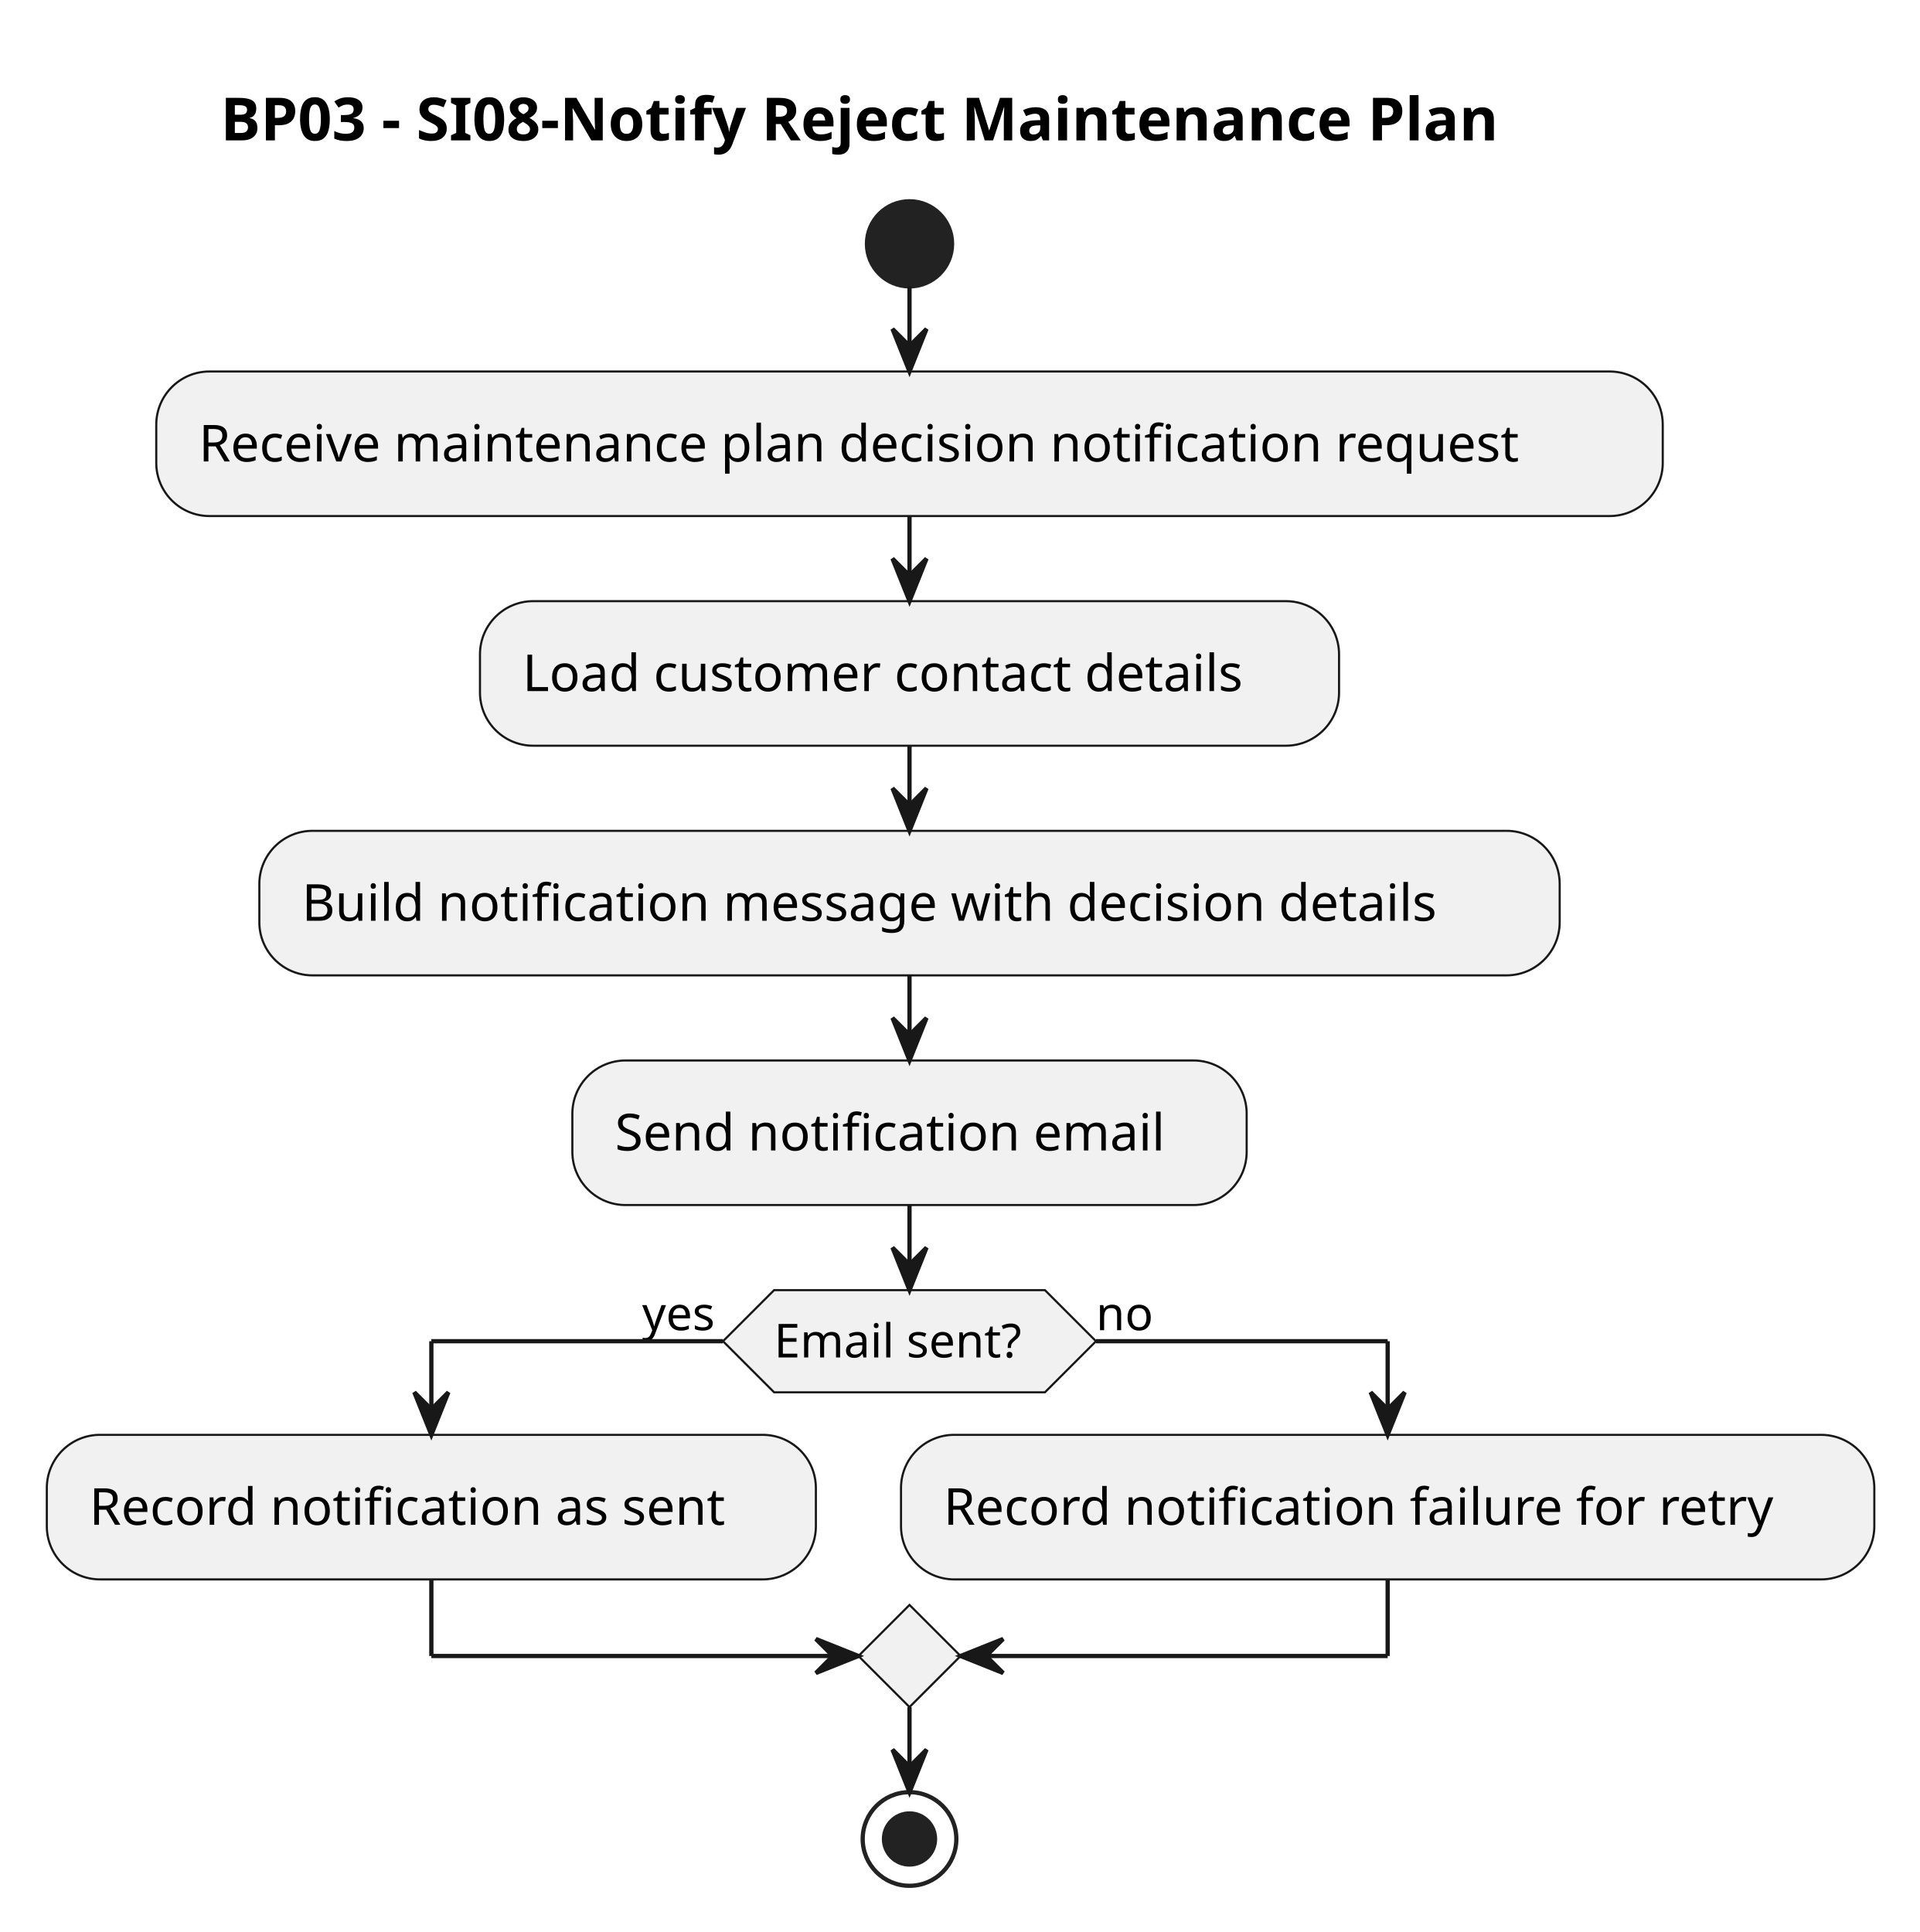
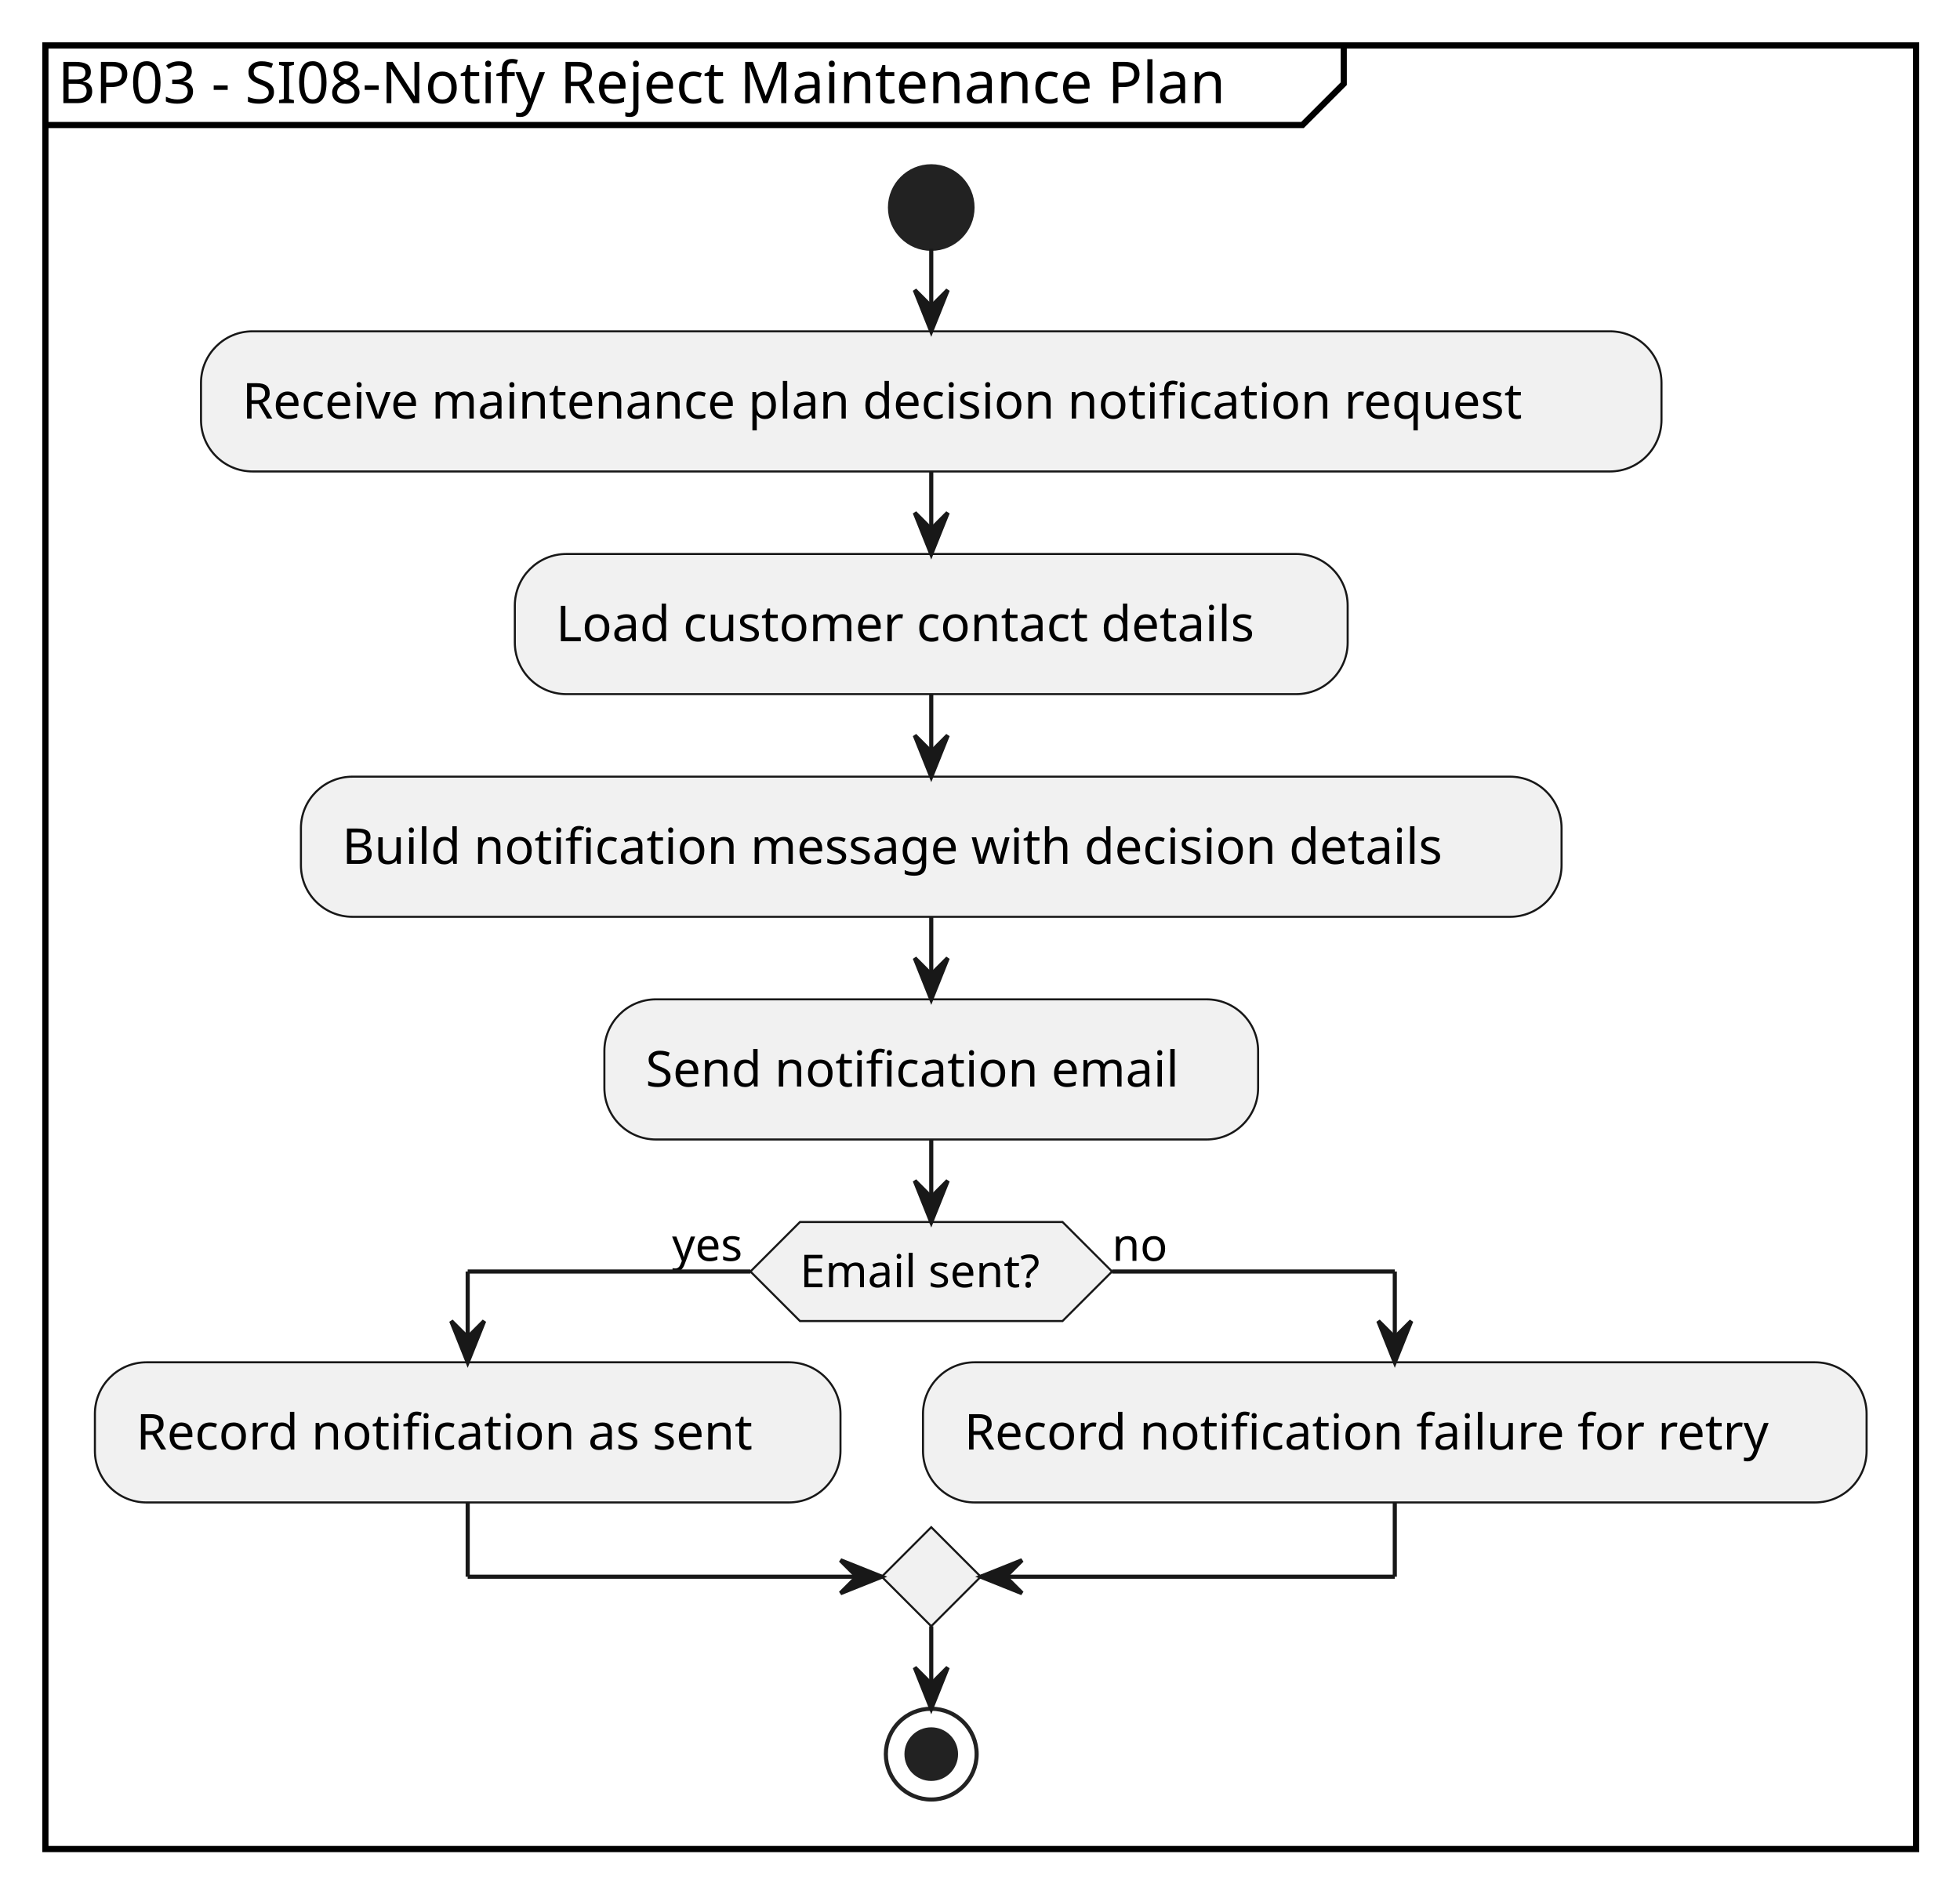
- <svg xmlns="http://www.w3.org/2000/svg" contentStyleType="text/css" data-diagram-type="ACTIVITY" height="454px" preserveAspectRatio="none" style="width:451px;height:454px;background:#FFFFFF;" version="1.1" viewBox="0 0 451 454" width="451px" zoomAndPan="magnify">
+ <svg xmlns="http://www.w3.org/2000/svg" contentStyleType="text/css" data-diagram-type="ACTIVITY" height="459px" preserveAspectRatio="none" style="width:475px;height:459px;background:#FFFFFF;" version="1.1" viewBox="0 0 475 459" width="475px" zoomAndPan="magnify">
  <defs />
  <g>
-     <g class="title" data-source-line="1">
-       <text fill="#000000" font-family="sans-serif" font-size="14" font-weight="bold" lengthAdjust="spacing" textLength="344.764" x="51.8" y="32.995">BP03 - SI08-Notify Reject Maintenance Plan</text>
-     </g>
-     <ellipse cx="213.685" cy="57.297" fill="#222222" rx="10" ry="10" style="stroke:#222222;stroke-width:1;" />
-     <rect fill="#F1F1F1" height="33.969" rx="12.5" ry="12.5" style="stroke:#181818;stroke-width:0.5;" width="353.943" x="36.713" y="87.297" />
-     <text fill="#000000" font-family="sans-serif" font-size="12" lengthAdjust="spacing" textLength="333.943" x="46.713" y="108.436">Receive maintenance plan decision notification request</text>
-     <rect fill="#F1F1F1" height="33.969" rx="12.5" ry="12.5" style="stroke:#181818;stroke-width:0.5;" width="201.834" x="112.768" y="141.266" />
-     <text fill="#000000" font-family="sans-serif" font-size="12" lengthAdjust="spacing" textLength="181.834" x="122.768" y="162.404">Load customer contact details</text>
-     <rect fill="#F1F1F1" height="33.969" rx="12.5" ry="12.5" style="stroke:#181818;stroke-width:0.5;" width="305.51" x="60.93" y="195.234" />
-     <text fill="#000000" font-family="sans-serif" font-size="12" lengthAdjust="spacing" textLength="285.51" x="70.93" y="216.373">Build notification message with decision details</text>
-     <rect fill="#F1F1F1" height="33.969" rx="12.5" ry="12.5" style="stroke:#181818;stroke-width:0.5;" width="158.428" x="134.471" y="249.203" />
-     <text fill="#000000" font-family="sans-serif" font-size="12" lengthAdjust="spacing" textLength="138.428" x="144.471" y="270.342">Send notification email</text>
-     <polygon fill="#F1F1F1" points="181.866,303.172,245.503,303.172,257.503,315.172,245.503,327.172,181.866,327.172,169.866,315.172,181.866,303.172" style="stroke:#181818;stroke-width:0.5;" />
-     <text fill="#000000" font-family="sans-serif" font-size="11" lengthAdjust="spacing" textLength="63.637" x="181.866" y="318.98">Email sent?</text>
-     <text fill="#000000" font-family="sans-serif" font-size="11" lengthAdjust="spacing" textLength="19.008" x="150.858" y="312.578">yes</text>
-     <text fill="#000000" font-family="sans-serif" font-size="11" lengthAdjust="spacing" textLength="13.702" x="257.503" y="312.578">no</text>
-     <rect fill="#F1F1F1" height="33.969" rx="12.5" ry="12.5" style="stroke:#181818;stroke-width:0.5;" width="180.688" x="11" y="337.172" />
-     <text fill="#000000" font-family="sans-serif" font-size="12" lengthAdjust="spacing" textLength="160.688" x="21" y="358.31">Record notification as sent</text>
-     <rect fill="#F1F1F1" height="33.969" rx="12.5" ry="12.5" style="stroke:#181818;stroke-width:0.5;" width="228.676" x="211.688" y="337.172" />
-     <text fill="#000000" font-family="sans-serif" font-size="12" lengthAdjust="spacing" textLength="208.676" x="221.688" y="358.31">Record notification failure for retry</text>
-     <polygon fill="#F1F1F1" points="213.685,377.141,225.685,389.141,213.685,401.141,201.685,389.141,213.685,377.141" style="stroke:#181818;stroke-width:0.5;" />
-     <ellipse cx="213.685" cy="432.141" fill="none" rx="11" ry="11" style="stroke:#222222;stroke-width:1;" />
-     <ellipse cx="213.685" cy="432.141" fill="#222222" rx="6" ry="6" style="stroke:#222222;stroke-width:1;" />
-     <line style="stroke:#181818;stroke-width:1;" x1="213.685" x2="213.685" y1="67.297" y2="87.297" />
-     <polygon fill="#181818" points="209.685,77.297,213.685,87.297,217.685,77.297,213.685,81.297" style="stroke:#181818;stroke-width:1;" />
-     <line style="stroke:#181818;stroke-width:1;" x1="213.685" x2="213.685" y1="121.266" y2="141.266" />
-     <polygon fill="#181818" points="209.685,131.266,213.685,141.266,217.685,131.266,213.685,135.266" style="stroke:#181818;stroke-width:1;" />
-     <line style="stroke:#181818;stroke-width:1;" x1="213.685" x2="213.685" y1="175.234" y2="195.234" />
-     <polygon fill="#181818" points="209.685,185.234,213.685,195.234,217.685,185.234,213.685,189.234" style="stroke:#181818;stroke-width:1;" />
-     <line style="stroke:#181818;stroke-width:1;" x1="213.685" x2="213.685" y1="229.203" y2="249.203" />
-     <polygon fill="#181818" points="209.685,239.203,213.685,249.203,217.685,239.203,213.685,243.203" style="stroke:#181818;stroke-width:1;" />
-     <line style="stroke:#181818;stroke-width:1;" x1="169.866" x2="101.344" y1="315.172" y2="315.172" />
-     <line style="stroke:#181818;stroke-width:1;" x1="101.344" x2="101.344" y1="315.172" y2="337.172" />
-     <polygon fill="#181818" points="97.344,327.172,101.344,337.172,105.344,327.172,101.344,331.172" style="stroke:#181818;stroke-width:1;" />
-     <line style="stroke:#181818;stroke-width:1;" x1="257.503" x2="326.025" y1="315.172" y2="315.172" />
-     <line style="stroke:#181818;stroke-width:1;" x1="326.025" x2="326.025" y1="315.172" y2="337.172" />
-     <polygon fill="#181818" points="322.025,327.172,326.025,337.172,330.025,327.172,326.025,331.172" style="stroke:#181818;stroke-width:1;" />
-     <line style="stroke:#181818;stroke-width:1;" x1="101.344" x2="101.344" y1="371.141" y2="389.141" />
-     <line style="stroke:#181818;stroke-width:1;" x1="101.344" x2="201.685" y1="389.141" y2="389.141" />
-     <polygon fill="#181818" points="191.685,385.141,201.685,389.141,191.685,393.141,195.685,389.141" style="stroke:#181818;stroke-width:1;" />
-     <line style="stroke:#181818;stroke-width:1;" x1="326.025" x2="326.025" y1="371.141" y2="389.141" />
-     <line style="stroke:#181818;stroke-width:1;" x1="326.025" x2="225.685" y1="389.141" y2="389.141" />
-     <polygon fill="#181818" points="235.685,385.141,225.685,389.141,235.685,393.141,231.685,389.141" style="stroke:#181818;stroke-width:1;" />
-     <line style="stroke:#181818;stroke-width:1;" x1="213.685" x2="213.685" y1="283.172" y2="303.172" />
-     <polygon fill="#181818" points="209.685,293.172,213.685,303.172,217.685,293.172,213.685,297.172" style="stroke:#181818;stroke-width:1;" />
-     <line style="stroke:#181818;stroke-width:1;" x1="213.685" x2="213.685" y1="401.141" y2="421.141" />
-     <polygon fill="#181818" points="209.685,411.141,213.685,421.141,217.685,411.141,213.685,415.141" style="stroke:#181818;stroke-width:1;" />
+     <rect fill="none" height="437.141" style="stroke:#000000;stroke-width:1.5;" width="453.363" x="11" y="11" />
+     <path d="M325.65,11 L325.65,20.297 L315.65,30.297 L11,30.297" fill="none" style="stroke:#000000;stroke-width:1.5;" />
+     <text fill="#000000" font-family="sans-serif" font-size="14" lengthAdjust="spacing" textLength="304.65" x="14" y="24.995">BP03 - SI08-Notify Reject Maintenance Plan</text>
+     <ellipse cx="225.685" cy="50.297" fill="#222222" rx="10" ry="10" style="stroke:#222222;stroke-width:1;" />
+     <rect fill="#F1F1F1" height="33.969" rx="12.5" ry="12.5" style="stroke:#181818;stroke-width:0.5;" width="353.943" x="48.713" y="80.297" />
+     <text fill="#000000" font-family="sans-serif" font-size="12" lengthAdjust="spacing" textLength="333.943" x="58.713" y="101.436">Receive maintenance plan decision notification request</text>
+     <rect fill="#F1F1F1" height="33.969" rx="12.5" ry="12.5" style="stroke:#181818;stroke-width:0.5;" width="201.834" x="124.768" y="134.266" />
+     <text fill="#000000" font-family="sans-serif" font-size="12" lengthAdjust="spacing" textLength="181.834" x="134.768" y="155.404">Load customer contact details</text>
+     <rect fill="#F1F1F1" height="33.969" rx="12.5" ry="12.5" style="stroke:#181818;stroke-width:0.5;" width="305.51" x="72.93" y="188.234" />
+     <text fill="#000000" font-family="sans-serif" font-size="12" lengthAdjust="spacing" textLength="285.51" x="82.93" y="209.373">Build notification message with decision details</text>
+     <rect fill="#F1F1F1" height="33.969" rx="12.5" ry="12.5" style="stroke:#181818;stroke-width:0.5;" width="158.428" x="146.471" y="242.203" />
+     <text fill="#000000" font-family="sans-serif" font-size="12" lengthAdjust="spacing" textLength="138.428" x="156.471" y="263.342">Send notification email</text>
+     <polygon fill="#F1F1F1" points="193.866,296.172,257.503,296.172,269.503,308.172,257.503,320.172,193.866,320.172,181.866,308.172,193.866,296.172" style="stroke:#181818;stroke-width:0.5;" />
+     <text fill="#000000" font-family="sans-serif" font-size="11" lengthAdjust="spacing" textLength="63.637" x="193.866" y="311.98">Email sent?</text>
+     <text fill="#000000" font-family="sans-serif" font-size="11" lengthAdjust="spacing" textLength="19.008" x="162.858" y="305.578">yes</text>
+     <text fill="#000000" font-family="sans-serif" font-size="11" lengthAdjust="spacing" textLength="13.702" x="269.503" y="305.578">no</text>
+     <rect fill="#F1F1F1" height="33.969" rx="12.5" ry="12.5" style="stroke:#181818;stroke-width:0.5;" width="180.688" x="23" y="330.172" />
+     <text fill="#000000" font-family="sans-serif" font-size="12" lengthAdjust="spacing" textLength="160.688" x="33" y="351.31">Record notification as sent</text>
+     <rect fill="#F1F1F1" height="33.969" rx="12.5" ry="12.5" style="stroke:#181818;stroke-width:0.5;" width="228.676" x="223.688" y="330.172" />
+     <text fill="#000000" font-family="sans-serif" font-size="12" lengthAdjust="spacing" textLength="208.676" x="233.688" y="351.31">Record notification failure for retry</text>
+     <polygon fill="#F1F1F1" points="225.685,370.141,237.685,382.141,225.685,394.141,213.685,382.141,225.685,370.141" style="stroke:#181818;stroke-width:0.5;" />
+     <ellipse cx="225.685" cy="425.141" fill="none" rx="11" ry="11" style="stroke:#222222;stroke-width:1;" />
+     <ellipse cx="225.685" cy="425.141" fill="#222222" rx="6" ry="6" style="stroke:#222222;stroke-width:1;" />
+     <line style="stroke:#181818;stroke-width:1;" x1="225.685" x2="225.685" y1="60.297" y2="80.297" />
+     <polygon fill="#181818" points="221.685,70.297,225.685,80.297,229.685,70.297,225.685,74.297" style="stroke:#181818;stroke-width:1;" />
+     <line style="stroke:#181818;stroke-width:1;" x1="225.685" x2="225.685" y1="114.266" y2="134.266" />
+     <polygon fill="#181818" points="221.685,124.266,225.685,134.266,229.685,124.266,225.685,128.266" style="stroke:#181818;stroke-width:1;" />
+     <line style="stroke:#181818;stroke-width:1;" x1="225.685" x2="225.685" y1="168.234" y2="188.234" />
+     <polygon fill="#181818" points="221.685,178.234,225.685,188.234,229.685,178.234,225.685,182.234" style="stroke:#181818;stroke-width:1;" />
+     <line style="stroke:#181818;stroke-width:1;" x1="225.685" x2="225.685" y1="222.203" y2="242.203" />
+     <polygon fill="#181818" points="221.685,232.203,225.685,242.203,229.685,232.203,225.685,236.203" style="stroke:#181818;stroke-width:1;" />
+     <line style="stroke:#181818;stroke-width:1;" x1="181.866" x2="113.344" y1="308.172" y2="308.172" />
+     <line style="stroke:#181818;stroke-width:1;" x1="113.344" x2="113.344" y1="308.172" y2="330.172" />
+     <polygon fill="#181818" points="109.344,320.172,113.344,330.172,117.344,320.172,113.344,324.172" style="stroke:#181818;stroke-width:1;" />
+     <line style="stroke:#181818;stroke-width:1;" x1="269.503" x2="338.025" y1="308.172" y2="308.172" />
+     <line style="stroke:#181818;stroke-width:1;" x1="338.025" x2="338.025" y1="308.172" y2="330.172" />
+     <polygon fill="#181818" points="334.025,320.172,338.025,330.172,342.025,320.172,338.025,324.172" style="stroke:#181818;stroke-width:1;" />
+     <line style="stroke:#181818;stroke-width:1;" x1="113.344" x2="113.344" y1="364.141" y2="382.141" />
+     <line style="stroke:#181818;stroke-width:1;" x1="113.344" x2="213.685" y1="382.141" y2="382.141" />
+     <polygon fill="#181818" points="203.685,378.141,213.685,382.141,203.685,386.141,207.685,382.141" style="stroke:#181818;stroke-width:1;" />
+     <line style="stroke:#181818;stroke-width:1;" x1="338.025" x2="338.025" y1="364.141" y2="382.141" />
+     <line style="stroke:#181818;stroke-width:1;" x1="338.025" x2="237.685" y1="382.141" y2="382.141" />
+     <polygon fill="#181818" points="247.685,378.141,237.685,382.141,247.685,386.141,243.685,382.141" style="stroke:#181818;stroke-width:1;" />
+     <line style="stroke:#181818;stroke-width:1;" x1="225.685" x2="225.685" y1="276.172" y2="296.172" />
+     <polygon fill="#181818" points="221.685,286.172,225.685,296.172,229.685,286.172,225.685,290.172" style="stroke:#181818;stroke-width:1;" />
+     <line style="stroke:#181818;stroke-width:1;" x1="225.685" x2="225.685" y1="394.141" y2="414.141" />
+     <polygon fill="#181818" points="221.685,404.141,225.685,414.141,229.685,404.141,225.685,408.141" style="stroke:#181818;stroke-width:1;" />
  </g>
</svg>
